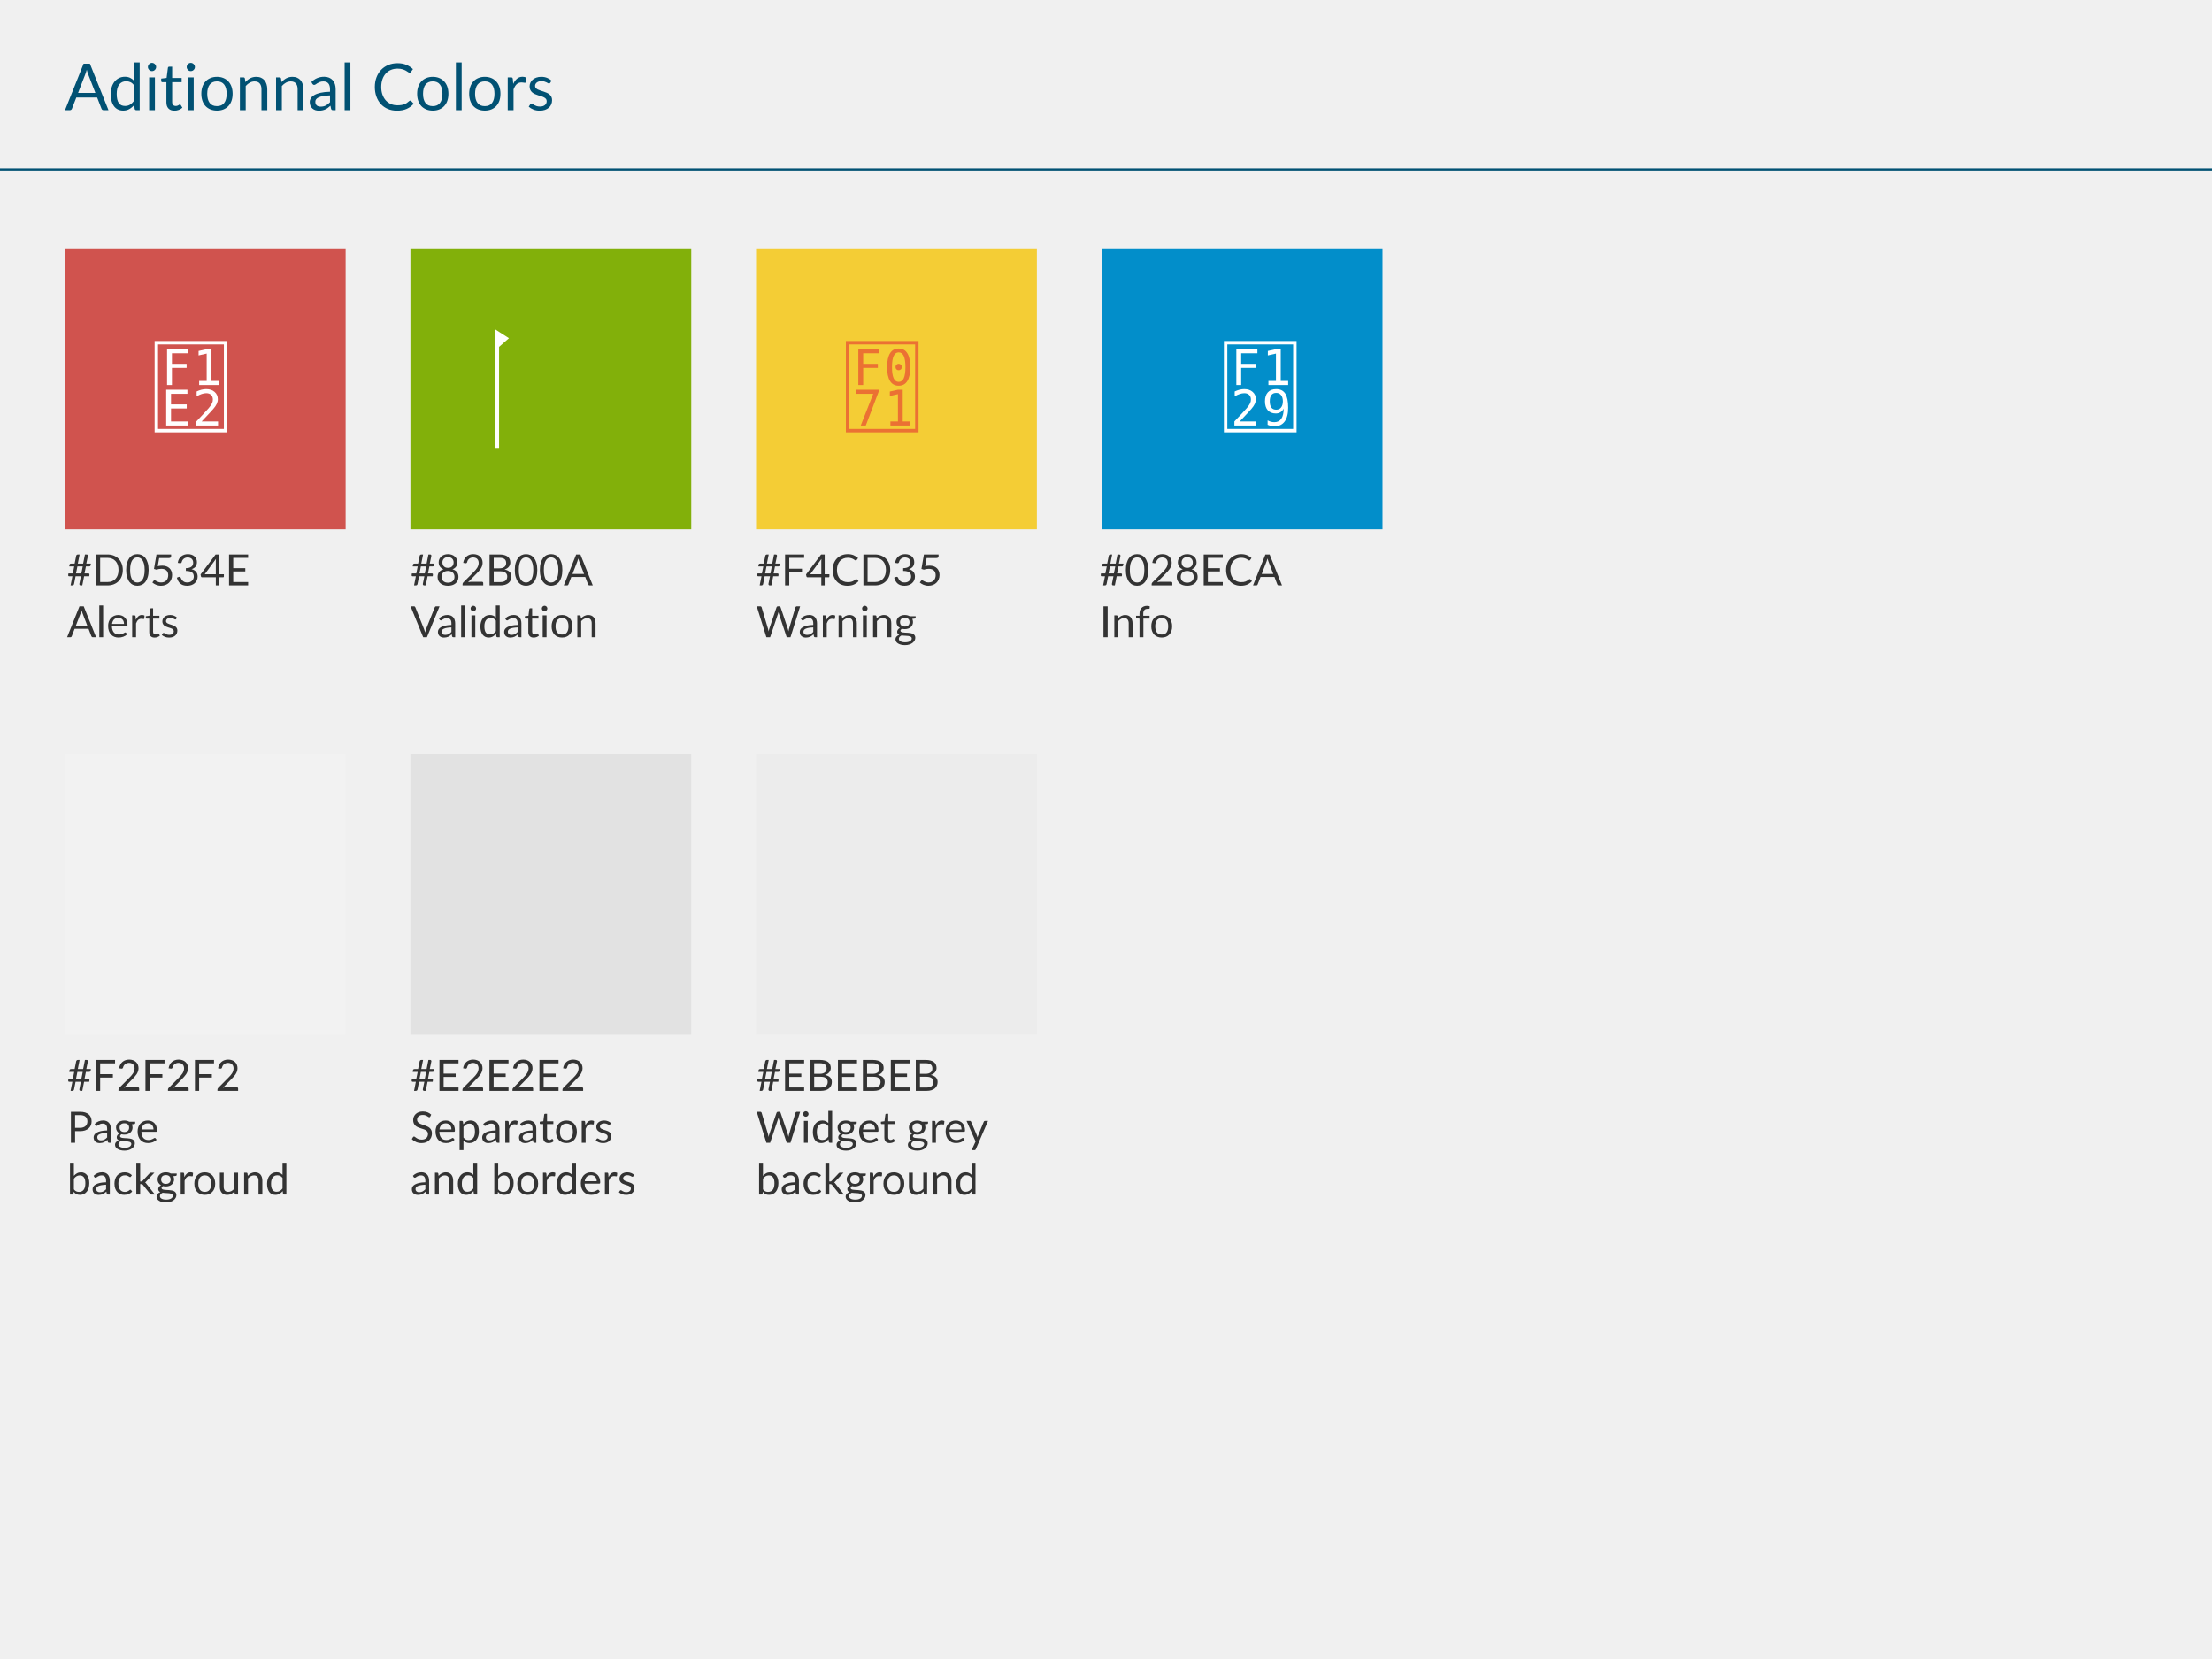
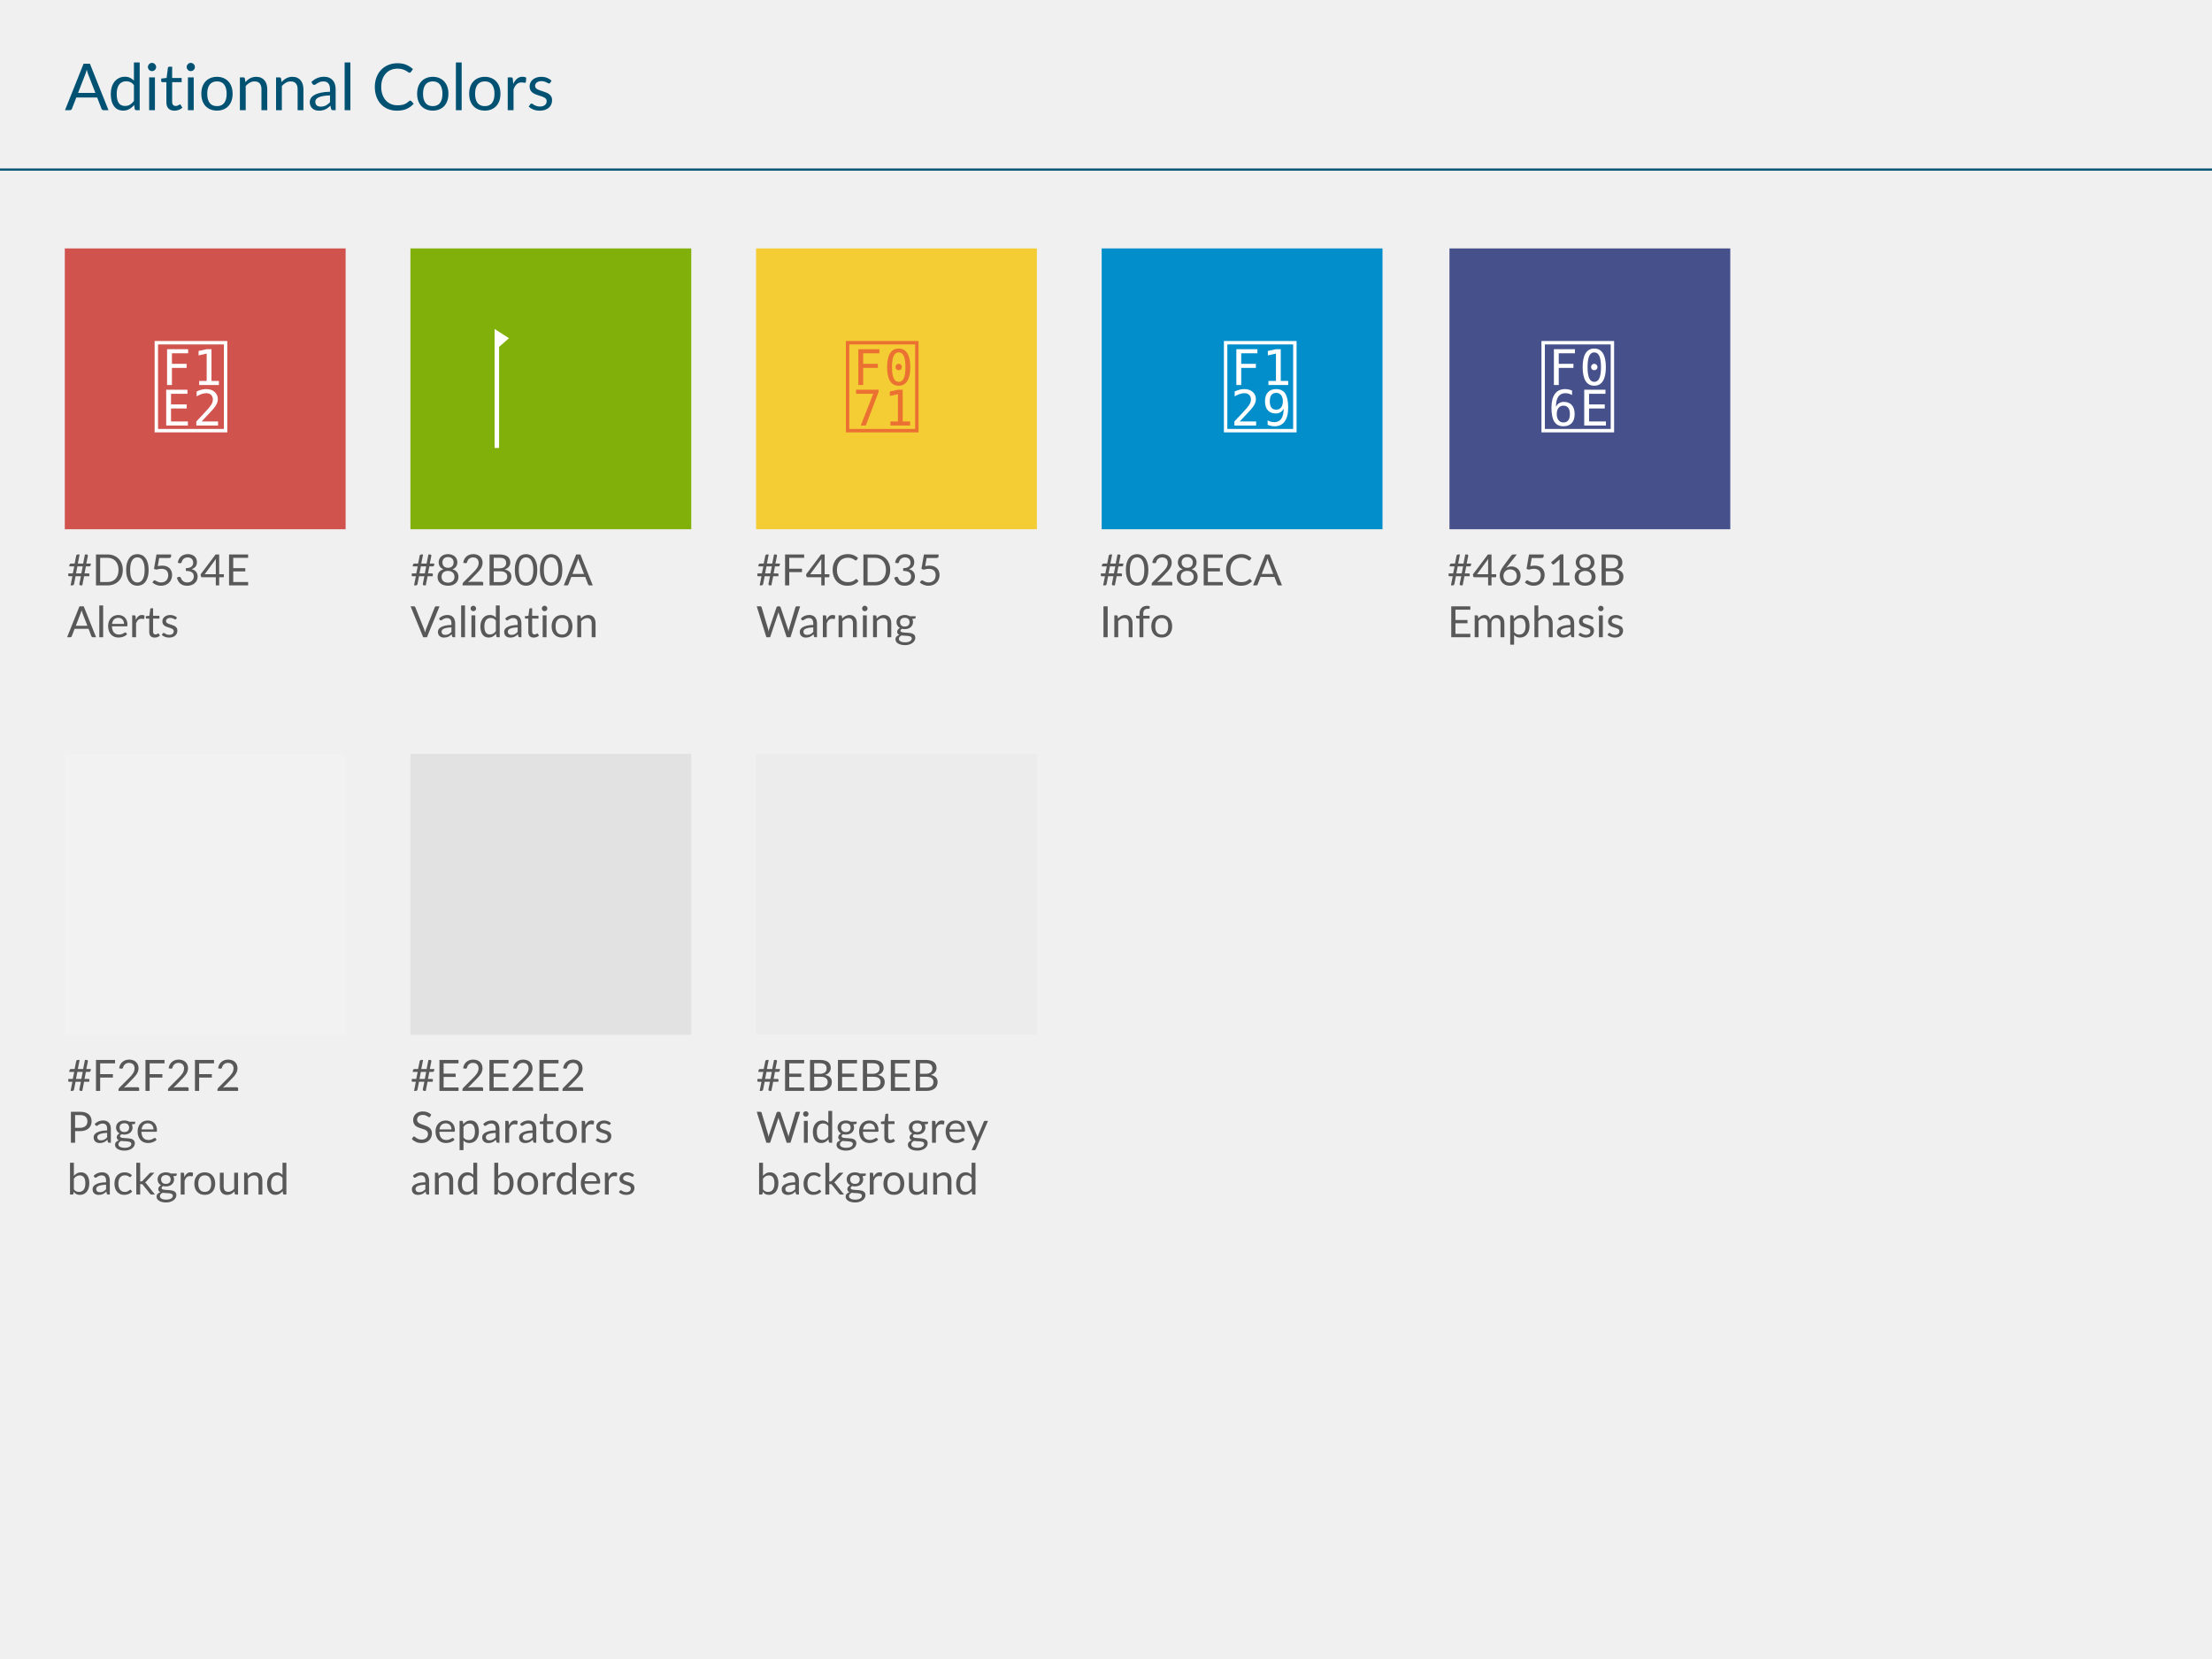
<svg xmlns="http://www.w3.org/2000/svg" width="1024px" height="768px" viewBox="0 0 1024 768" version="1.1">
  <defs />
  <g id="Couleurs" stroke="none" stroke-width="1" fill="none" fill-rule="evenodd">
    <g id="Colors/02-Additionnal-colors">
      <g id="Titre" transform="translate(0, 21)">
        <text id="Aditionnal-Colors" font-family="Lato" font-size="30" font-weight="normal" fill="#015173">
          <tspan x="30" y="30">Aditionnal Colors</tspan>
        </text>
        <path d="M0,57.5 L1023.561,57.5" id="Line" stroke="#015173" stroke-linecap="square" />
      </g>
      <rect id="Rectangle-19" fill="#D0534E" x="30" y="115" width="130" height="130" />
      <rect id="Rectangle-20" fill="#82B00A" x="190" y="115" width="130" height="130" />
      <rect id="Rectangle-21" fill="#F4CD35" x="350" y="115" width="130" height="130" />
      <rect id="Rectangle-22" fill="#028ECA" x="510" y="115" width="130" height="130" />
+       <rect id="Rectangle-22" fill="#46518B" x="671" y="115" width="130" height="130" />
      <text id="" font-family="FontAwesome" font-size="50" font-weight="normal" fill="#EB7133">
        <tspan x="390" y="197"></tspan>
      </text>
      <text id="" font-family="FontAwesome" font-size="50" font-weight="normal" fill="#FFFFFF">
        <tspan x="230" y="197"></tspan>
      </text>
      <text id="" font-family="FontAwesome" font-size="50" font-weight="normal" fill="#FFFFFF">
        <tspan x="70" y="197"></tspan>
      </text>
      <text id="" font-family="FontAwesome" font-size="50" font-weight="normal" fill="#FFFFFF">
        <tspan x="565" y="197"></tspan>
      </text>
-       <text id="#D0534E" font-family="Lato" font-size="20" font-weight="normal" fill="#333333">
+       <text id="" font-family="FontAwesome" font-size="50" font-weight="normal" fill="#FFFFFF">
+         <tspan x="712" y="197"></tspan>
+       </text>
+       <text id="#D0534E" font-family="Lato" font-size="20" font-weight="normal" fill="#585858">
        <tspan x="31" y="271">#D0534E</tspan>
        <tspan x="31" y="295">Alerts</tspan>
      </text>
-       <text id="#82B00A" font-family="Lato" font-size="20" font-weight="normal" fill="#333333">
+       <text id="#82B00A" font-family="Lato" font-size="20" font-weight="normal" fill="#585858">
        <tspan x="190" y="271">#82B00A</tspan>
        <tspan x="190" y="295">Validation</tspan>
      </text>
-       <text id="#F4CD35" font-family="Lato" font-size="20" font-weight="normal" fill="#333333">
+       <text id="#F4CD35" font-family="Lato" font-size="20" font-weight="normal" fill="#585858">
        <tspan x="350" y="271">#F4CD35</tspan>
        <tspan x="350" y="295">Warning</tspan>
      </text>
-       <text id="#028ECA" font-family="Lato" font-size="20" font-weight="normal" fill="#333333">
+       <text id="#028ECA" font-family="Lato" font-size="20" font-weight="normal" fill="#585858">
        <tspan x="509" y="271">#028ECA</tspan>
        <tspan x="509" y="295">Info</tspan>
+       </text>
+       <text id="#46518B" font-family="Lato" font-size="20" font-weight="normal" fill="#585858">
+         <tspan x="670" y="271">#46518B</tspan>
+         <tspan x="670" y="295">Emphasis</tspan>
      </text>
      <rect id="Rectangle-26" fill="#F2F2F2" x="30" y="349" width="130" height="130" />
      <rect id="Rectangle-25" fill="#E2E2E2" x="190" y="349" width="130" height="130" />
      <rect id="Rectangle-24" fill="#ECECEC" x="350" y="349" width="130" height="130" />
-       <text id="#F2F2F2" font-family="Lato" font-size="20" font-weight="normal" fill="#333333">
+       <text id="#F2F2F2" font-family="Lato" font-size="20" font-weight="normal" fill="#585858">
        <tspan x="31" y="505">#F2F2F2</tspan>
        <tspan x="31" y="529">Page </tspan>
        <tspan x="31" y="553">background</tspan>
      </text>
-       <text id="#E2E2E2" font-family="Lato" font-size="20" font-weight="normal" fill="#333333">
+       <text id="#E2E2E2" font-family="Lato" font-size="20" font-weight="normal" fill="#585858">
        <tspan x="190" y="505">#E2E2E2</tspan>
        <tspan x="190" y="529">Separators </tspan>
        <tspan x="190" y="553">and borders</tspan>
      </text>
-       <text id="#EBEBEB" font-family="Lato" font-size="20" font-weight="normal" fill="#333333">
+       <text id="#EBEBEB" font-family="Lato" font-size="20" font-weight="normal" fill="#585858">
        <tspan x="350" y="505">#EBEBEB</tspan>
        <tspan x="350" y="529">Widget grey </tspan>
        <tspan x="350" y="553">background</tspan>
      </text>
    </g>
  </g>
</svg>
